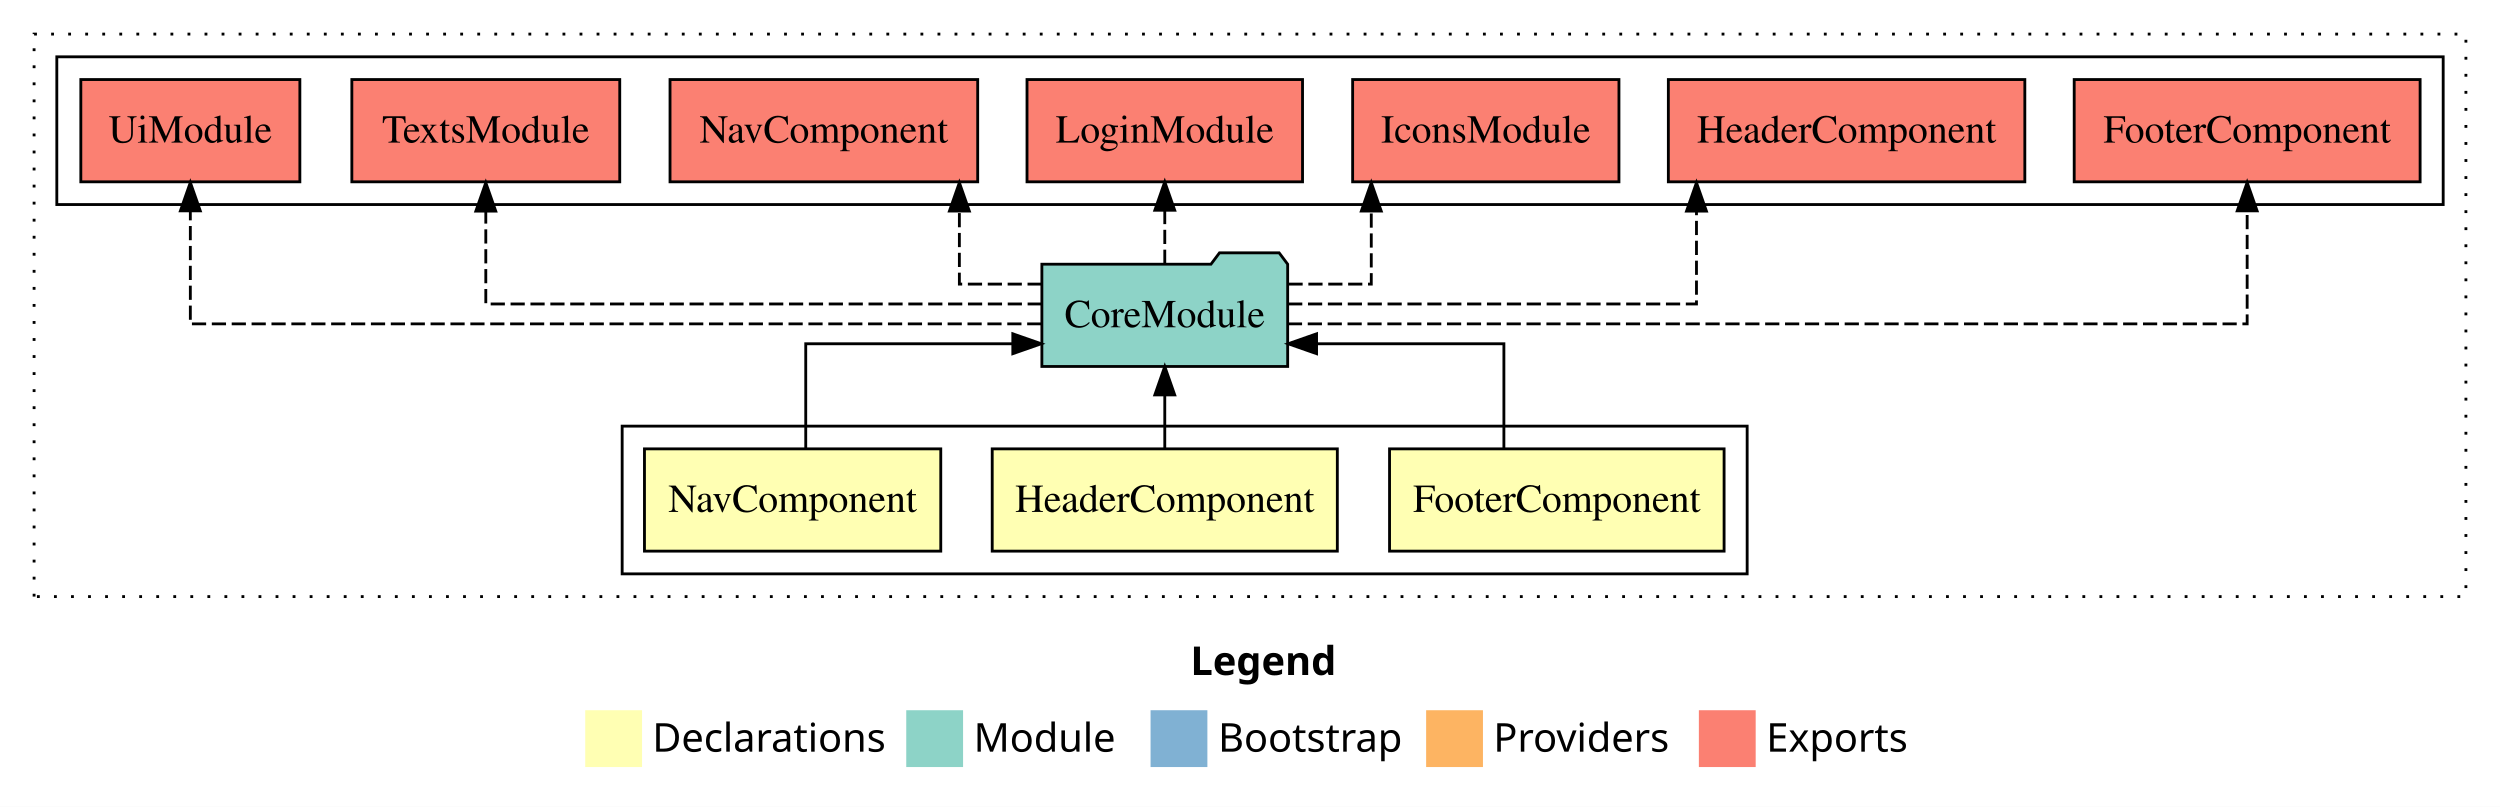
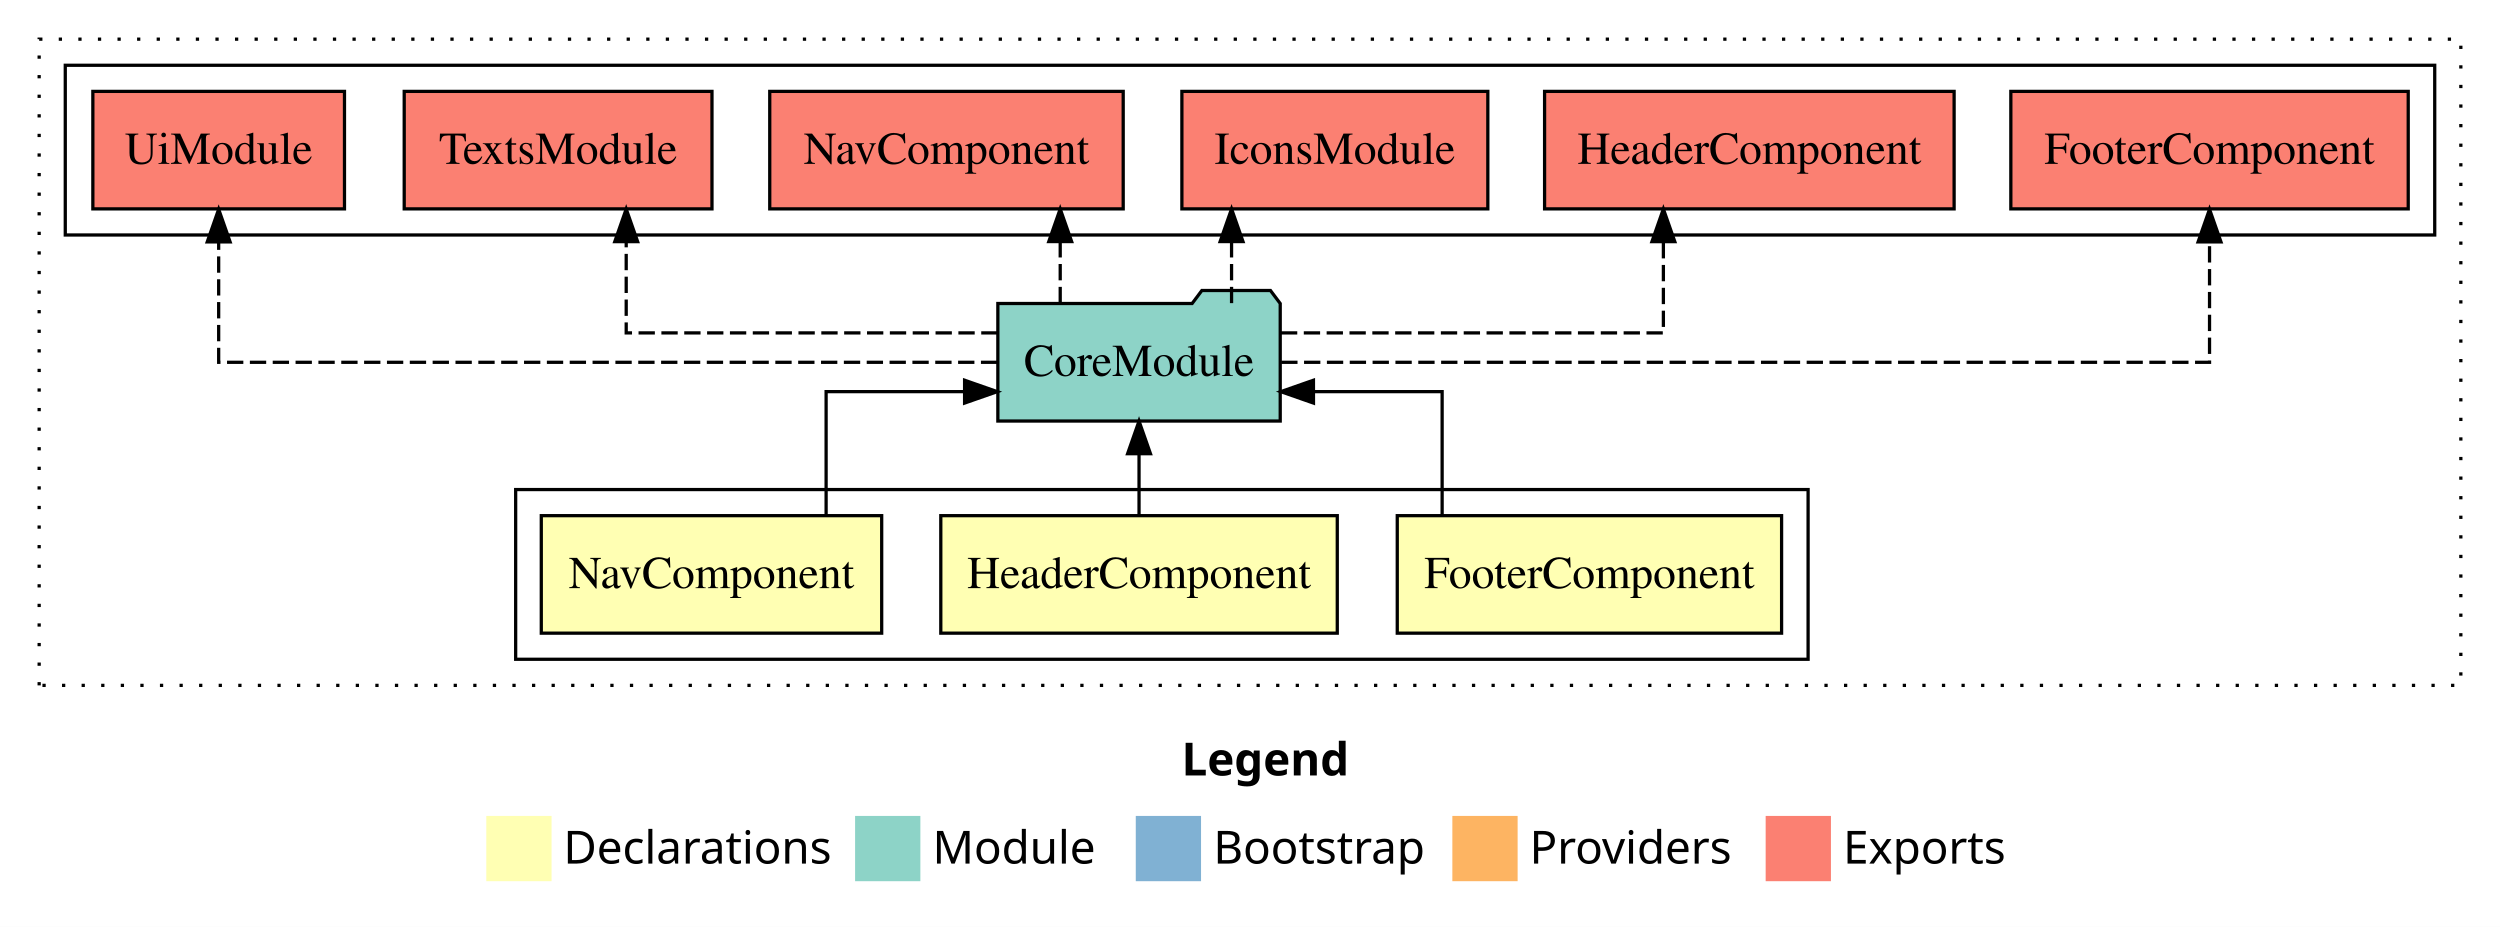
- <svg xmlns="http://www.w3.org/2000/svg" width="880pt" height="284pt" viewBox="0.00 0.00 880.00 284.00">
+ <svg xmlns="http://www.w3.org/2000/svg" width="766pt" height="284pt" viewBox="0.00 0.00 766.00 284.00">
  <g id="graph0" class="graph" transform="scale(1 1) rotate(0) translate(4 280)">
-     <polygon fill="white" stroke="transparent" points="-4,4 -4,-280 876,-280 876,4 -4,4" />
-     <text text-anchor="start" x="415.01" y="-42.4" font-family="sans-serif" font-weight="bold" font-size="14.00">Legend</text>
-     <polygon fill="#ffffb3" stroke="transparent" points="202,-10 202,-30 222,-30 222,-10 202,-10" />
-     <text text-anchor="start" x="225.63" y="-15.4" font-family="sans-serif" font-size="14.00">  Declarations</text>
-     <polygon fill="#8dd3c7" stroke="transparent" points="315,-10 315,-30 335,-30 335,-10 315,-10" />
-     <text text-anchor="start" x="338.73" y="-15.4" font-family="sans-serif" font-size="14.00">  Module</text>
-     <polygon fill="#80b1d3" stroke="transparent" points="401,-10 401,-30 421,-30 421,-10 401,-10" />
-     <text text-anchor="start" x="424.78" y="-15.4" font-family="sans-serif" font-size="14.00">  Bootstrap</text>
-     <polygon fill="#fdb462" stroke="transparent" points="498,-10 498,-30 518,-30 518,-10 498,-10" />
-     <text text-anchor="start" x="521.67" y="-15.4" font-family="sans-serif" font-size="14.00">  Providers</text>
-     <polygon fill="#fb8072" stroke="transparent" points="594,-10 594,-30 614,-30 614,-10 594,-10" />
-     <text text-anchor="start" x="617.73" y="-15.4" font-family="sans-serif" font-size="14.00">  Exports</text>
+     <polygon fill="white" stroke="transparent" points="-4,4 -4,-280 762,-280 762,4 -4,4" />
+     <text text-anchor="start" x="358.01" y="-42.4" font-family="sans-serif" font-weight="bold" font-size="14.00">Legend</text>
+     <polygon fill="#ffffb3" stroke="transparent" points="145,-10 145,-30 165,-30 165,-10 145,-10" />
+     <text text-anchor="start" x="168.63" y="-15.4" font-family="sans-serif" font-size="14.00">  Declarations</text>
+     <polygon fill="#8dd3c7" stroke="transparent" points="258,-10 258,-30 278,-30 278,-10 258,-10" />
+     <text text-anchor="start" x="281.73" y="-15.4" font-family="sans-serif" font-size="14.00">  Module</text>
+     <polygon fill="#80b1d3" stroke="transparent" points="344,-10 344,-30 364,-30 364,-10 344,-10" />
+     <text text-anchor="start" x="367.78" y="-15.4" font-family="sans-serif" font-size="14.00">  Bootstrap</text>
+     <polygon fill="#fdb462" stroke="transparent" points="441,-10 441,-30 461,-30 461,-10 441,-10" />
+     <text text-anchor="start" x="464.67" y="-15.4" font-family="sans-serif" font-size="14.00">  Providers</text>
+     <polygon fill="#fb8072" stroke="transparent" points="537,-10 537,-30 557,-30 557,-10 537,-10" />
+     <text text-anchor="start" x="560.73" y="-15.4" font-family="sans-serif" font-size="14.00">  Exports</text>
    <g id="clust1" class="cluster">
-       <polygon fill="none" stroke="black" stroke-dasharray="1,5" points="8,-70 8,-268 864,-268 864,-70 8,-70" />
+       <polygon fill="none" stroke="black" stroke-dasharray="1,5" points="8,-70 8,-268 750,-268 750,-70 8,-70" />
+     </g>
+     <g id="clust2" class="cluster">
+       <polygon fill="none" stroke="black" points="154,-78 154,-130 550,-130 550,-78 154,-78" />
    </g>
    <g id="clust7" class="cluster">
-       <polygon fill="none" stroke="black" points="16,-208 16,-260 856,-260 856,-208 16,-208" />
-     </g>
-     <g id="clust2" class="cluster">
-       <polygon fill="none" stroke="black" points="215,-78 215,-130 611,-130 611,-78 215,-78" />
+       <polygon fill="none" stroke="black" points="16,-208 16,-260 742,-260 742,-208 16,-208" />
    </g>
    <g id="node1" class="node">
-       <polygon fill="#ffffb3" stroke="black" points="602.88,-122 485.12,-122 485.12,-86 602.88,-86 602.88,-122" />
-       <text text-anchor="middle" x="544" y="-99.8" font-family="Times,serif" font-size="14.00">FooterComponent</text>
+       <polygon fill="#ffffb3" stroke="black" points="541.88,-122 424.12,-122 424.12,-86 541.88,-86 541.88,-122" />
+       <text text-anchor="middle" x="483" y="-99.8" font-family="Times,serif" font-size="14.00">FooterComponent</text>
    </g>
    <g id="node4" class="node">
-       <polygon fill="#8dd3c7" stroke="black" points="449.26,-187 446.26,-191 425.26,-191 422.26,-187 362.74,-187 362.74,-151 449.26,-151 449.26,-187" />
-       <text text-anchor="middle" x="406" y="-164.8" font-family="Times,serif" font-size="14.00">CoreModule</text>
+       <polygon fill="#8dd3c7" stroke="black" points="388.26,-187 385.26,-191 364.26,-191 361.26,-187 301.74,-187 301.74,-151 388.26,-151 388.26,-187" />
+       <text text-anchor="middle" x="345" y="-164.8" font-family="Times,serif" font-size="14.00">CoreModule</text>
    </g>
    <g id="edge1" class="edge">
-       <path fill="none" stroke="black" d="M525.37,-122.01C525.37,-138.05 525.37,-159 525.37,-159 525.37,-159 459.43,-159 459.43,-159" />
-       <polygon fill="black" stroke="black" points="459.43,-155.5 449.43,-159 459.43,-162.5 459.43,-155.5" />
+       <path fill="none" stroke="black" d="M437.87,-122.03C437.87,-138.4 437.87,-160 437.87,-160 437.87,-160 398.44,-160 398.44,-160" />
+       <polygon fill="black" stroke="black" points="398.45,-156.5 388.44,-160 398.44,-163.5 398.45,-156.5" />
    </g>
    <g id="node2" class="node">
-       <polygon fill="#ffffb3" stroke="black" points="466.74,-122 345.26,-122 345.26,-86 466.74,-86 466.74,-122" />
-       <text text-anchor="middle" x="406" y="-99.8" font-family="Times,serif" font-size="14.00">HeaderComponent</text>
+       <polygon fill="#ffffb3" stroke="black" points="405.74,-122 284.26,-122 284.26,-86 405.74,-86 405.74,-122" />
+       <text text-anchor="middle" x="345" y="-99.8" font-family="Times,serif" font-size="14.00">HeaderComponent</text>
    </g>
    <g id="edge2" class="edge">
-       <path fill="none" stroke="black" d="M406,-122.11C406,-122.11 406,-140.99 406,-140.99" />
-       <polygon fill="black" stroke="black" points="402.5,-140.99 406,-150.99 409.5,-140.99 402.5,-140.99" />
+       <path fill="none" stroke="black" d="M345,-122.11C345,-122.11 345,-140.99 345,-140.99" />
+       <polygon fill="black" stroke="black" points="341.5,-140.99 345,-150.99 348.5,-140.99 341.5,-140.99" />
    </g>
    <g id="node3" class="node">
-       <polygon fill="#ffffb3" stroke="black" points="327.15,-122 222.85,-122 222.85,-86 327.15,-86 327.15,-122" />
-       <text text-anchor="middle" x="275" y="-99.8" font-family="Times,serif" font-size="14.00">NavComponent</text>
+       <polygon fill="#ffffb3" stroke="black" points="266.15,-122 161.85,-122 161.85,-86 266.15,-86 266.15,-122" />
+       <text text-anchor="middle" x="214" y="-99.8" font-family="Times,serif" font-size="14.00">NavComponent</text>
    </g>
    <g id="edge3" class="edge">
-       <path fill="none" stroke="black" d="M279.62,-122.01C279.62,-138.05 279.62,-159 279.62,-159 279.62,-159 352.51,-159 352.51,-159" />
-       <polygon fill="black" stroke="black" points="352.51,-162.5 362.51,-159 352.51,-155.5 352.51,-162.5" />
+       <path fill="none" stroke="black" d="M249.12,-122.03C249.12,-138.4 249.12,-160 249.12,-160 249.12,-160 291.55,-160 291.55,-160" />
+       <polygon fill="black" stroke="black" points="291.55,-163.5 301.55,-160 291.55,-156.5 291.55,-163.5" />
    </g>
    <g id="node5" class="node">
-       <polygon fill="#fb8072" stroke="black" points="847.88,-252 726.12,-252 726.12,-216 847.88,-216 847.88,-252" />
-       <text text-anchor="middle" x="787" y="-229.8" font-family="Times,serif" font-size="14.00">FooterComponent </text>
+       <polygon fill="#fb8072" stroke="black" points="733.88,-252 612.12,-252 612.12,-216 733.88,-216 733.88,-252" />
+       <text text-anchor="middle" x="673" y="-229.8" font-family="Times,serif" font-size="14.00">FooterComponent </text>
    </g>
    <g id="edge4" class="edge">
-       <path fill="none" stroke="black" stroke-dasharray="5,2" d="M449.33,-166C549.19,-166 787,-166 787,-166 787,-166 787,-205.78 787,-205.78" />
-       <polygon fill="black" stroke="black" points="783.5,-205.78 787,-215.78 790.5,-205.78 783.5,-205.78" />
+       <path fill="none" stroke="black" stroke-dasharray="5,2" d="M388.56,-169C477.78,-169 673,-169 673,-169 673,-169 673,-205.89 673,-205.89" />
+       <polygon fill="black" stroke="black" points="669.5,-205.89 673,-215.89 676.5,-205.89 669.5,-205.89" />
    </g>
    <g id="node6" class="node">
-       <polygon fill="#fb8072" stroke="black" points="708.74,-252 583.26,-252 583.26,-216 708.74,-216 708.74,-252" />
-       <text text-anchor="middle" x="646" y="-229.8" font-family="Times,serif" font-size="14.00">HeaderComponent </text>
+       <polygon fill="#fb8072" stroke="black" points="594.74,-252 469.26,-252 469.26,-216 594.74,-216 594.74,-252" />
+       <text text-anchor="middle" x="532" y="-229.8" font-family="Times,serif" font-size="14.00">HeaderComponent </text>
    </g>
    <g id="edge5" class="edge">
-       <path fill="none" stroke="black" stroke-dasharray="5,2" d="M449.41,-173C504.7,-173 593.16,-173 593.16,-173 593.16,-173 593.16,-205.7 593.16,-205.7" />
-       <polygon fill="black" stroke="black" points="589.66,-205.7 593.16,-215.7 596.66,-205.7 589.66,-205.7" />
+       <path fill="none" stroke="black" stroke-dasharray="5,2" d="M388.48,-178C436.06,-178 505.66,-178 505.66,-178 505.66,-178 505.66,-205.97 505.66,-205.97" />
+       <polygon fill="black" stroke="black" points="502.16,-205.97 505.66,-215.97 509.16,-205.97 502.16,-205.97" />
    </g>
    <g id="node7" class="node">
-       <polygon fill="#fb8072" stroke="black" points="565.87,-252 472.13,-252 472.13,-216 565.87,-216 565.87,-252" />
-       <text text-anchor="middle" x="519" y="-229.8" font-family="Times,serif" font-size="14.00">IconsModule </text>
+       <polygon fill="#fb8072" stroke="black" points="451.87,-252 358.13,-252 358.13,-216 451.87,-216 451.87,-252" />
+       <text text-anchor="middle" x="405" y="-229.8" font-family="Times,serif" font-size="14.00">IconsModule </text>
    </g>
    <g id="edge6" class="edge">
-       <path fill="none" stroke="black" stroke-dasharray="5,2" d="M449.54,-180C465.02,-180 478.69,-180 478.69,-180 478.69,-180 478.69,-205.72 478.69,-205.72" />
-       <polygon fill="black" stroke="black" points="475.19,-205.72 478.69,-215.72 482.19,-205.72 475.19,-205.72" />
+       <path fill="none" stroke="black" stroke-dasharray="5,2" d="M373.35,-187.11C373.35,-187.11 373.35,-205.99 373.35,-205.99" />
+       <polygon fill="black" stroke="black" points="369.85,-205.99 373.35,-215.99 376.85,-205.99 369.85,-205.99" />
    </g>
    <g id="node8" class="node">
-       <polygon fill="#fb8072" stroke="black" points="454.49,-252 357.51,-252 357.51,-216 454.49,-216 454.49,-252" />
-       <text text-anchor="middle" x="406" y="-229.8" font-family="Times,serif" font-size="14.00">LoginModule </text>
-     </g>
-     <g id="edge7" class="edge">
-       <path fill="none" stroke="black" stroke-dasharray="5,2" d="M406,-187.11C406,-187.11 406,-205.99 406,-205.99" />
-       <polygon fill="black" stroke="black" points="402.5,-205.99 406,-215.99 409.5,-205.99 402.5,-205.99" />
-     </g>
-     <g id="node9" class="node">
      <polygon fill="#fb8072" stroke="black" points="340.15,-252 231.85,-252 231.85,-216 340.15,-216 340.15,-252" />
      <text text-anchor="middle" x="286" y="-229.8" font-family="Times,serif" font-size="14.00">NavComponent </text>
    </g>
-     <g id="edge8" class="edge">
-       <path fill="none" stroke="black" stroke-dasharray="5,2" d="M362.69,-180C347.29,-180 333.7,-180 333.7,-180 333.7,-180 333.7,-205.72 333.7,-205.72" />
-       <polygon fill="black" stroke="black" points="330.2,-205.72 333.7,-215.72 337.2,-205.72 330.2,-205.72" />
+     <g id="edge7" class="edge">
+       <path fill="none" stroke="black" stroke-dasharray="5,2" d="M320.85,-187.11C320.85,-187.11 320.85,-205.99 320.85,-205.99" />
+       <polygon fill="black" stroke="black" points="317.35,-205.99 320.85,-215.99 324.35,-205.99 317.35,-205.99" />
    </g>
-     <g id="node10" class="node">
+     <g id="node9" class="node">
      <polygon fill="#fb8072" stroke="black" points="214.15,-252 119.85,-252 119.85,-216 214.15,-216 214.15,-252" />
      <text text-anchor="middle" x="167" y="-229.8" font-family="Times,serif" font-size="14.00">TextsModule </text>
    </g>
-     <g id="edge9" class="edge">
-       <path fill="none" stroke="black" stroke-dasharray="5,2" d="M362.72,-173C293.85,-173 167,-173 167,-173 167,-173 167,-205.7 167,-205.7" />
-       <polygon fill="black" stroke="black" points="163.5,-205.7 167,-215.7 170.5,-205.7 163.5,-205.7" />
+     <g id="edge8" class="edge">
+       <path fill="none" stroke="black" stroke-dasharray="5,2" d="M301.65,-178C255.14,-178 187.87,-178 187.87,-178 187.87,-178 187.87,-205.97 187.87,-205.97" />
+       <polygon fill="black" stroke="black" points="184.37,-205.97 187.87,-215.97 191.37,-205.97 184.37,-205.97" />
    </g>
-     <g id="node11" class="node">
+     <g id="node10" class="node">
      <polygon fill="#fb8072" stroke="black" points="101.55,-252 24.45,-252 24.45,-216 101.55,-216 101.55,-252" />
      <text text-anchor="middle" x="63" y="-229.8" font-family="Times,serif" font-size="14.00">UiModule </text>
    </g>
-     <g id="edge10" class="edge">
-       <path fill="none" stroke="black" stroke-dasharray="5,2" d="M362.56,-166C270.26,-166 63,-166 63,-166 63,-166 63,-205.78 63,-205.78" />
-       <polygon fill="black" stroke="black" points="59.5,-205.78 63,-215.78 66.5,-205.78 59.5,-205.78" />
+     <g id="edge9" class="edge">
+       <path fill="none" stroke="black" stroke-dasharray="5,2" d="M301.56,-169C222.45,-169 63,-169 63,-169 63,-169 63,-205.89 63,-205.89" />
+       <polygon fill="black" stroke="black" points="59.5,-205.89 63,-215.89 66.5,-205.89 59.5,-205.89" />
    </g>
  </g>
</svg>
